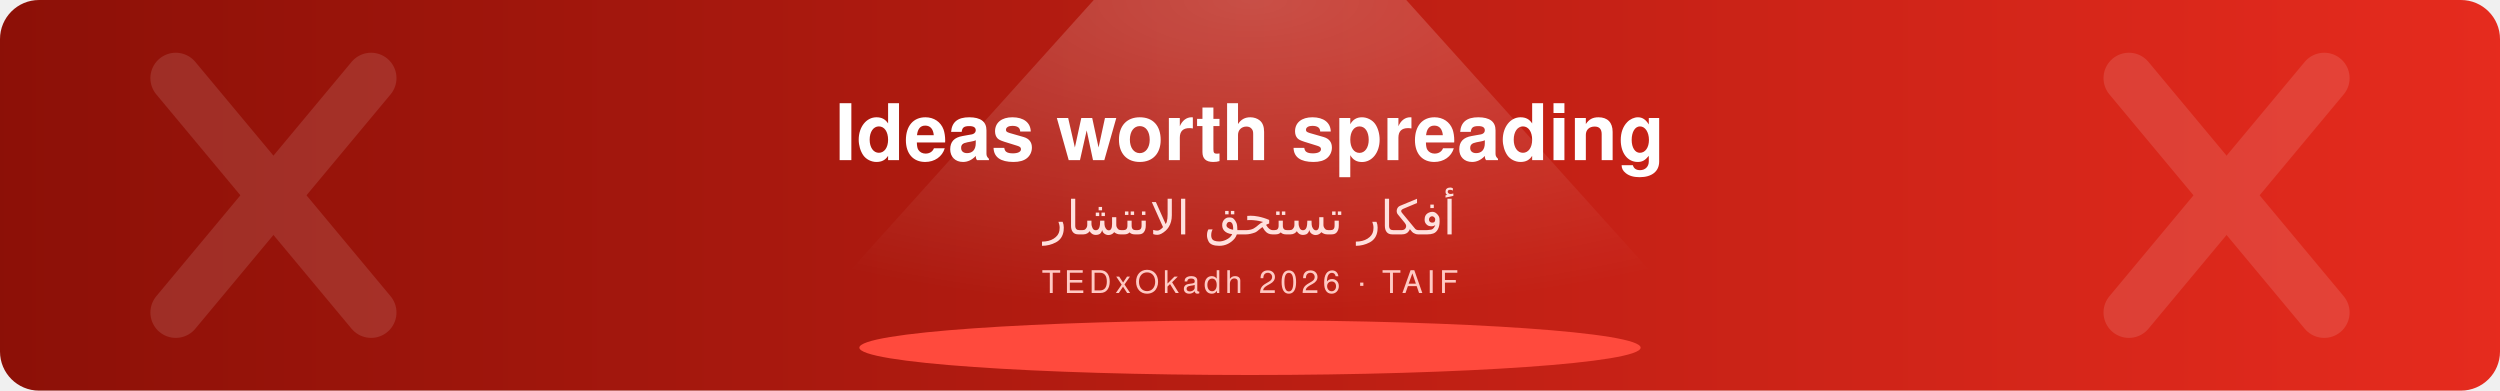
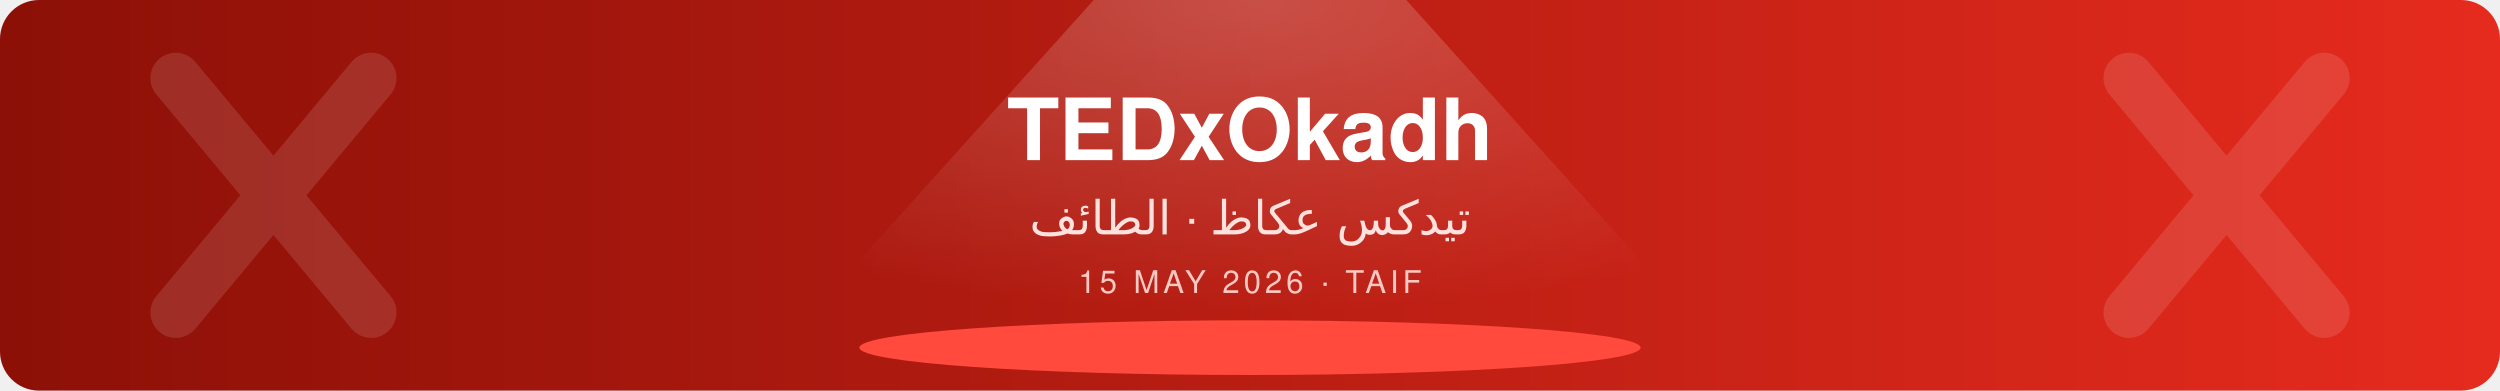
<svg xmlns="http://www.w3.org/2000/svg" viewBox="0 0 1280 200" width="1280" height="200" font-family="Segoe UI, Helvetica, Arial, sans-serif">
  <defs>
    <linearGradient id="bg" x1="0" y1="0" x2="1" y2="0">
      <stop offset="0" stop-color="#8C1007" />
      <stop offset="1" stop-color="#E62B1E" />
    </linearGradient>
    <radialGradient id="spot" cx="0.5" cy="0" r="0.8">
      <stop offset="0" stop-color="#FFFFFF" stop-opacity="0.22" />
      <stop offset="1" stop-color="#FFFFFF" stop-opacity="0" />
    </radialGradient>
  </defs>
  <rect width="1280" height="200" rx="20" fill="url(#bg)" />
  <path d="M560 0 L720 0 L900 200 L380 200 Z" fill="url(#spot)" />
  <ellipse cx="640" cy="178" rx="200" ry="14" fill="#FF4A3D" />
  <g opacity="0.12" stroke="#FFFFFF" stroke-width="26" stroke-linecap="round">
    <line x1="90" y1="40" x2="190" y2="160" />
    <line x1="190" y1="40" x2="90" y2="160" />
    <line x1="1090" y1="40" x2="1190" y2="160" />
    <line x1="1190" y1="40" x2="1090" y2="160" />
  </g>
-   <text x="640" y="82" text-anchor="middle" font-size="40" font-weight="800" fill="#FFFFFF">Ideas worth spreading</text>
-   <text x="640" y="120" text-anchor="middle" font-size="24" fill="#FFE1DE">أفكار تستحق الانتشار</text>
-   <text x="640" y="150" text-anchor="middle" font-size="16" letter-spacing="2" fill="#FFC9C3">TEDxOkadh 2026 · TAIF</text>
+   <text x="640" y="82" text-anchor="middle" font-size="44" font-weight="800" fill="#FFFFFF">TEDxOkadh</text>
+   <text x="640" y="120" text-anchor="middle" font-size="24" fill="#FFE1DE">تيدكس عكاظ · الطائف</text>
+   <text x="640" y="150" text-anchor="middle" font-size="16" letter-spacing="2" fill="#FFC9C3">15 MAY 2026 · TAIF</text>
</svg>
